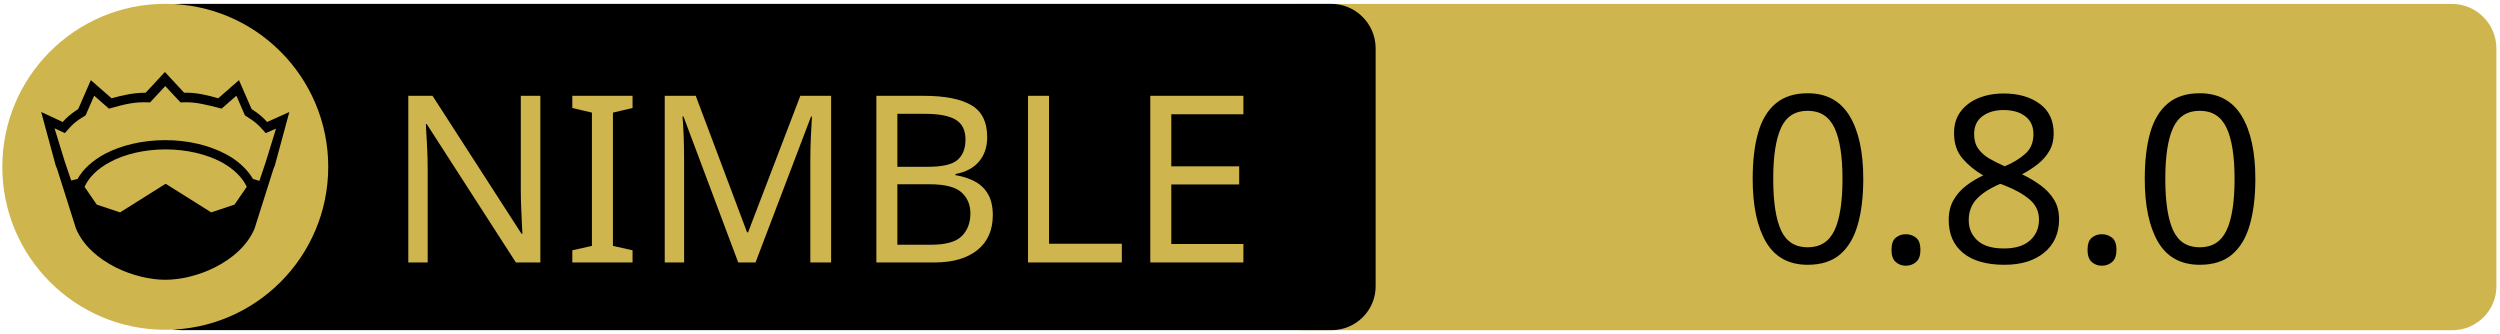
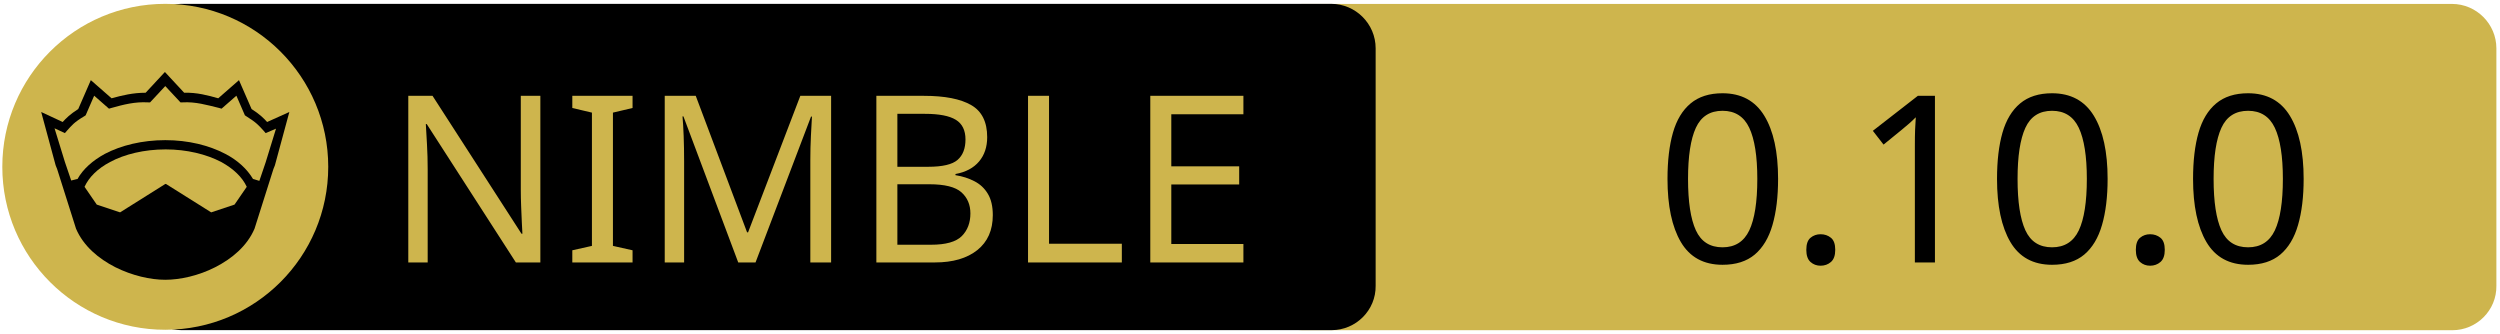
<svg xmlns="http://www.w3.org/2000/svg" xmlns:xlink="http://www.w3.org/1999/xlink" width="675" height="90" xml:space="preserve" version="1.1">
  <a xlink:href="https://github.com/thisago/unifetch">
    <g>
      <path fill="#CEB54D" id="svg_15" d="m662.123,89.159l-310.5,0c-6.6,0 -12,-5.4 -12,-12l0,-64.1c0,-6.6 5.4,-12 12,-12l310.4,0c6.6,0 12,5.4 12,12l0,64.1c0.1,6.6 -5.3,12 -11.9,12z" />
      <path id="svg_1" d="m359.524,89.139l-310.5,0c-6.6,0 -12,-5.4 -12,-12l0,-64.1c0,-6.6 5.4,-12 12,-12l310.4,0c6.6,0 12,5.4 12,12l0,64.1c0.1,6.6 -5.3,12 -11.9,12z" />
      <rect id="svg_2" fill="none" height="45.9" width="315.3" class="st0" y="24.539" x="60.224" />
      <circle id="svg_4" fill="#CEB54D" r="44" cy="45.039" cx="44.624" class="st1" />
      <g id="XMLID_4_">
        <path id="svg_5" d="m78.124,30.239l-3.9,14.4l-0.4,1l-5.1,16.1c0,0 0,0 0,0c-2,4.7 -6.1,8.1 -10.6,10.4c-4.5,2.3 -9.5,3.4 -13.5,3.4c-4,0 -8.9,-1.1 -13.5,-3.4c-4.5,-2.3 -8.6,-5.7 -10.6,-10.4c0,0 0,0 0,0l-5.1,-16.1l-0.4,-1l-3.9,-14.4l5.8,2.7c0.9,-1 2,-2.1 4.2,-3.5l3.4,-7.8l5.6,4.9c2.9,-0.8 5.8,-1.5 9.2,-1.5l5.2,-5.6l5.2,5.6c3.4,-0.1 6.4,0.7 9.2,1.5l5.6,-4.9l3.4,7.8c2.2,1.4 3.3,2.5 4.2,3.5l6,-2.7z" />
        <g id="XMLID_6_">
          <g id="svg_6">
            <path id="svg_7" fill="#CEB54D" d="m66.624,50.439l-3.3,4.8l-6.3,2.1l-12.1,-7.6c-0.1,-0.1 -0.3,-0.1 -0.4,0l-12.1,7.6l-6.3,-2.1l-3.3,-4.8c1.2,-2.6 3.5,-4.9 6.9,-6.7c3.9,-2.1 9.2,-3.4 15,-3.4c5.7,0 11,1.3 15,3.4c3.3,1.8 5.7,4.1 6.9,6.7z" class="st1" />
          </g>
          <g id="svg_8" />
        </g>
        <g id="XMLID_5_">
          <g id="svg_9">
            <path id="svg_10" fill="#CEB54D" d="m74.524,34.739l-2.8,9.1l-1.7,5l-1.6,-0.5c0,0 -0.1,0 -0.1,0c-1.6,-2.7 -4.2,-5.1 -7.5,-6.8c-4.4,-2.3 -10,-3.7 -16.2,-3.7c-6.2,0 -11.9,1.4 -16.3,3.7c-3.3,1.8 -5.9,4.1 -7.4,6.8c0,0 -0.1,0 -0.1,0l-1.6,0.4l-1.7,-5l-2.8,-9.1l2.8,1.3l0.6,-0.7c1.2,-1.3 1.8,-2.2 4.7,-3.9l0.3,-0.2l2.3,-5.3l4,3.5l0.7,-0.2c3.2,-0.9 6.3,-1.7 9.8,-1.5l0.6,0l4.1,-4.4l4.1,4.4l0.6,0c3.5,-0.2 6.5,0.7 9.8,1.5l0.7,0.2l4,-3.5l2.3,5.3l0.3,0.2c2.9,1.8 3.5,2.6 4.7,3.9l0.6,0.7l2.8,-1.2z" class="st1" />
          </g>
          <g id="svg_11" />
        </g>
      </g>
      <text x="-442" y="-350.021" id="svg_16" font-size="63px" font-family="'PT Sans Caption', 'Tahoma', 'Helvetica Neue Medium', 'PT Sans', sans-serif" fill="#CEB54D" class="st1 st2 st3" transform="matrix(1 0 0 1 546.13 420.879)">NIMBLE</text>
-       <text x="-76.0" y="-350.012" id="svg_17" font-size="63.012px" font-family="'PT Sans Caption', 'Tahoma', 'Helvetica Neue Medium', 'PT Sans', sans-serif" fill="#000000" class="st1 st2 st3" transform="matrix(1 0 0 1 546.13 420.879)">0.8.0</text>
+       <text x="-99.0" y="-350.012" id="svg_17" font-size="63.012px" font-family="'PT Sans Caption', 'Tahoma', 'Helvetica Neue Medium', 'PT Sans', sans-serif" fill="#000000" class="st1 st2 st3" transform="matrix(1 0 0 1 546.13 420.879)">0.10.0</text>
    </g>
  </a>
</svg>
